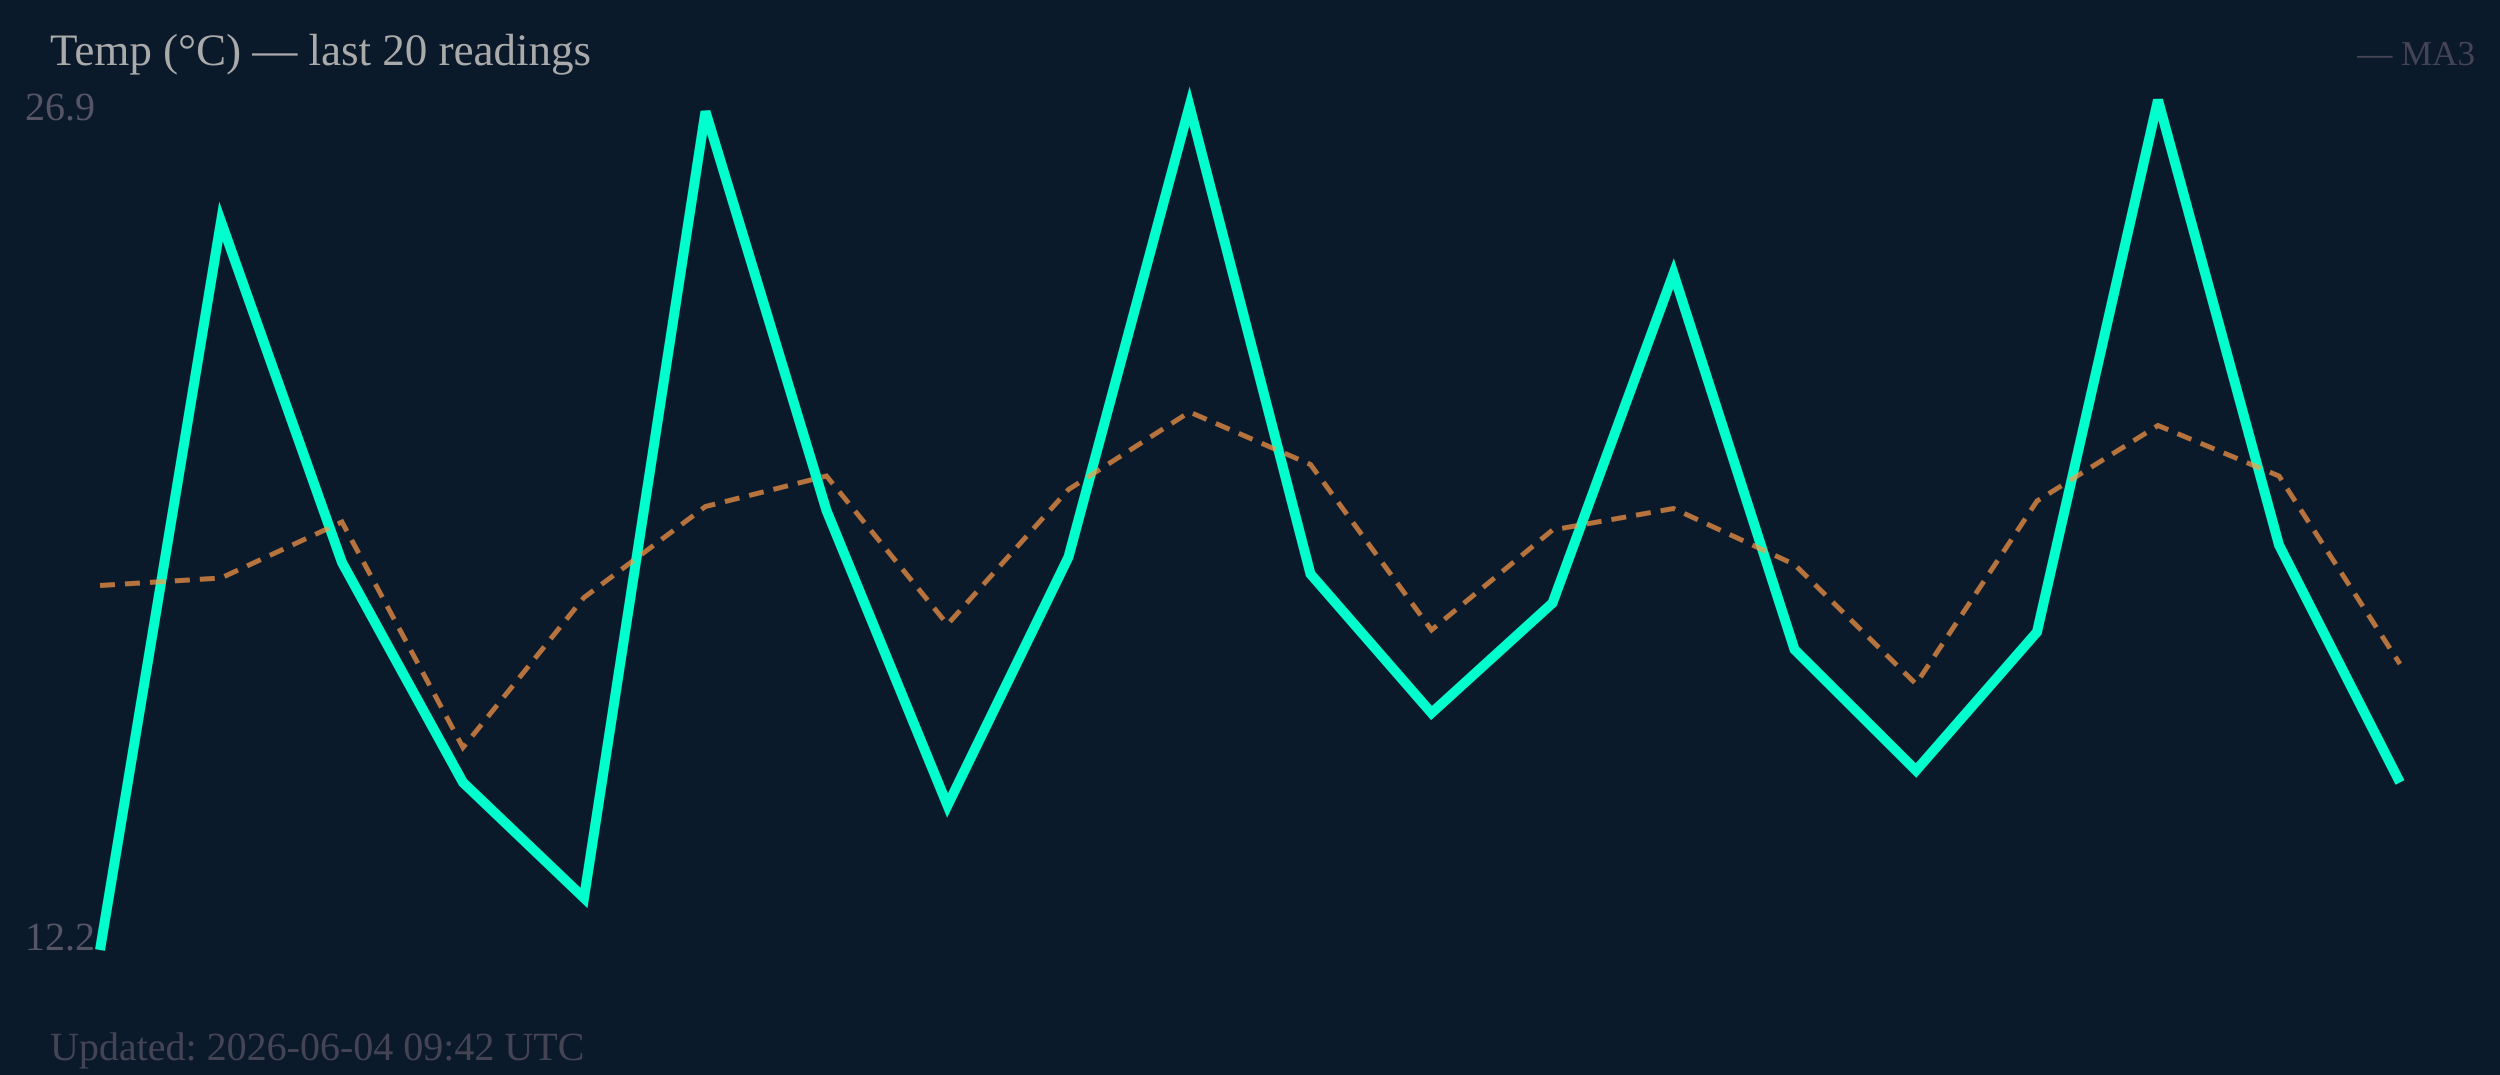
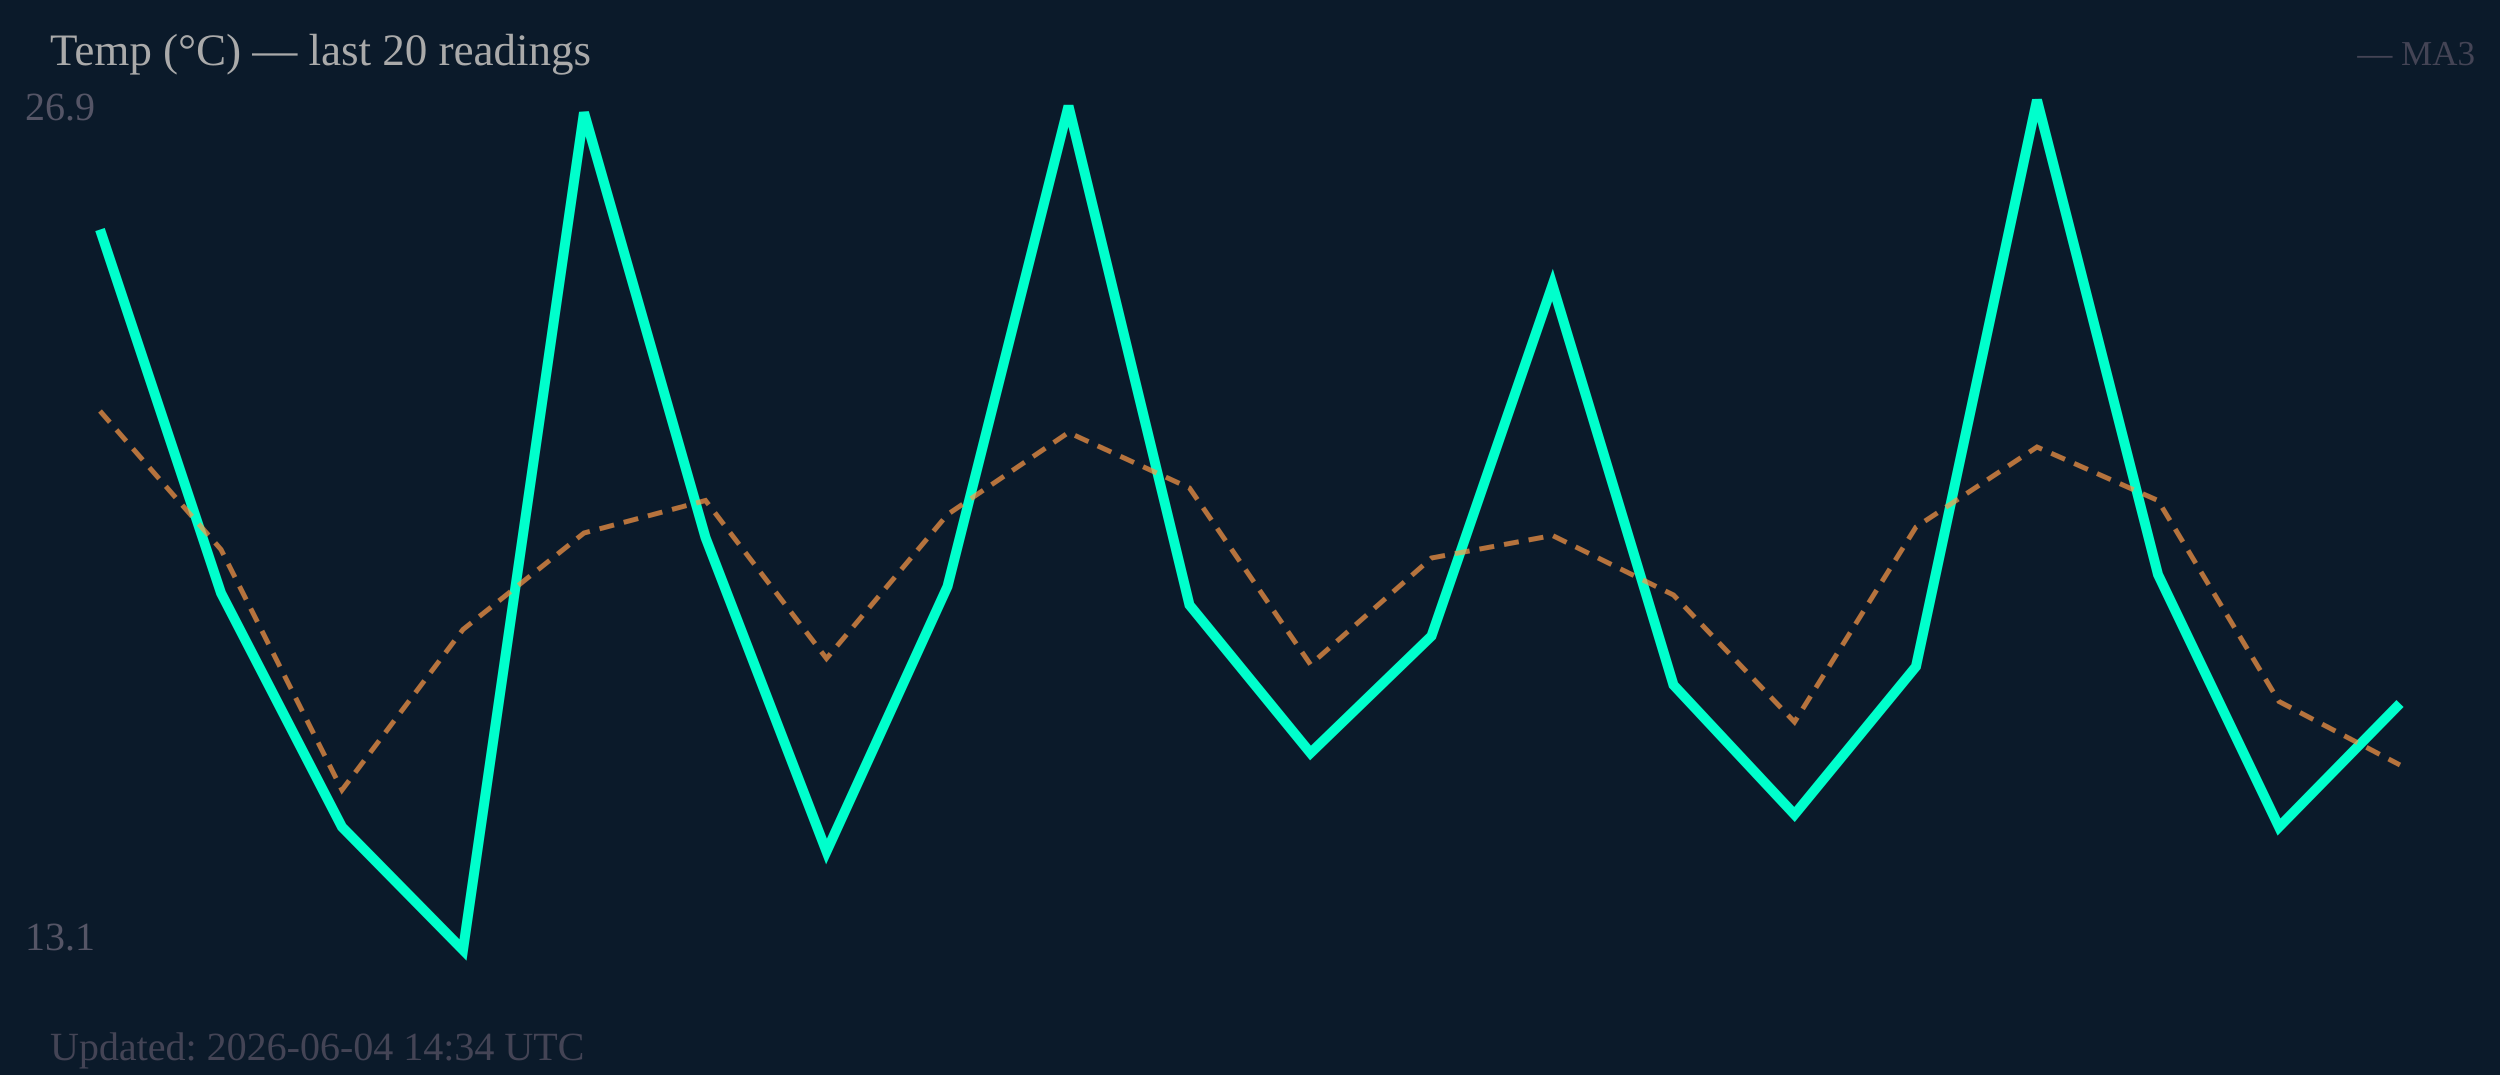
<svg xmlns="http://www.w3.org/2000/svg" width="500" height="215" viewBox="0 0 500 215">
  <rect width="500" height="215" fill="#0b1a2a" />
  <text x="5" y="24" font-size="8" fill="#556">26.9</text>
-   <text x="5" y="190" font-size="8" fill="#556">12.2</text>
-   <polyline fill="none" stroke="#00ffcc" stroke-width="2" points="20.0,190.0 44.2,44.3 68.4,112.5 92.6,156.5 116.8,179.6 141.1,22.3 165.3,102.1 189.5,161.1 213.7,111.4 237.9,21.2 262.1,114.8 286.3,142.6 310.5,120.6 334.7,54.7 358.9,129.9 383.2,154.1 407.4,126.4 431.6,20.0 455.8,109.0 480.0,156.5" />
-   <polyline fill="none" stroke="#ff9944" stroke-width="1" stroke-dasharray="3,2" opacity="0.7" points="20.0,117.1 44.2,115.6 68.4,104.4 92.6,149.5 116.8,119.5 141.1,101.3 165.3,95.2 189.5,124.9 213.7,97.9 237.9,82.4 262.1,92.9 286.3,126.0 310.5,106.0 334.7,101.7 358.9,112.9 383.2,136.8 407.4,100.2 431.6,85.1 455.8,95.2 480.0,132.8" />
+   <text x="5" y="190" font-size="8" fill="#556">13.1</text>
+   <polyline fill="none" stroke="#00ffcc" stroke-width="2" points="20.0,45.9 44.2,118.6 68.4,165.4 92.6,190.0 116.8,22.5 141.1,107.5 165.3,170.3 189.5,117.3 213.7,21.2 237.9,121.0 262.1,150.6 286.3,127.2 310.5,57.0 334.7,137.0 358.9,162.9 383.2,133.3 407.4,20.0 431.6,114.9 455.8,165.4 480.0,140.7" />
+   <polyline fill="none" stroke="#ff9944" stroke-width="1" stroke-dasharray="3,2" opacity="0.7" points="20.0,82.2 44.2,109.9 68.4,158.0 92.6,125.9 116.8,106.6 141.1,100.1 165.3,131.7 189.5,102.9 213.7,86.5 237.9,97.6 262.1,132.9 286.3,111.6 310.5,107.1 334.7,119.0 358.9,144.4 383.2,105.4 407.4,89.4 431.6,100.1 455.8,140.3 480.0,153.0" />
  <text x="10" y="13" font-size="9" fill="#aaa">Temp (°C) — last 20 readings</text>
  <text x="495" y="13" font-size="7" fill="#445" text-anchor="end">— MA3</text>
-   <text x="10" y="212" font-size="8" fill="#445">Updated: 2026-06-04 09:42 UTC</text>
+   <text x="10" y="212" font-size="8" fill="#445">Updated: 2026-06-04 14:34 UTC</text>
</svg>
